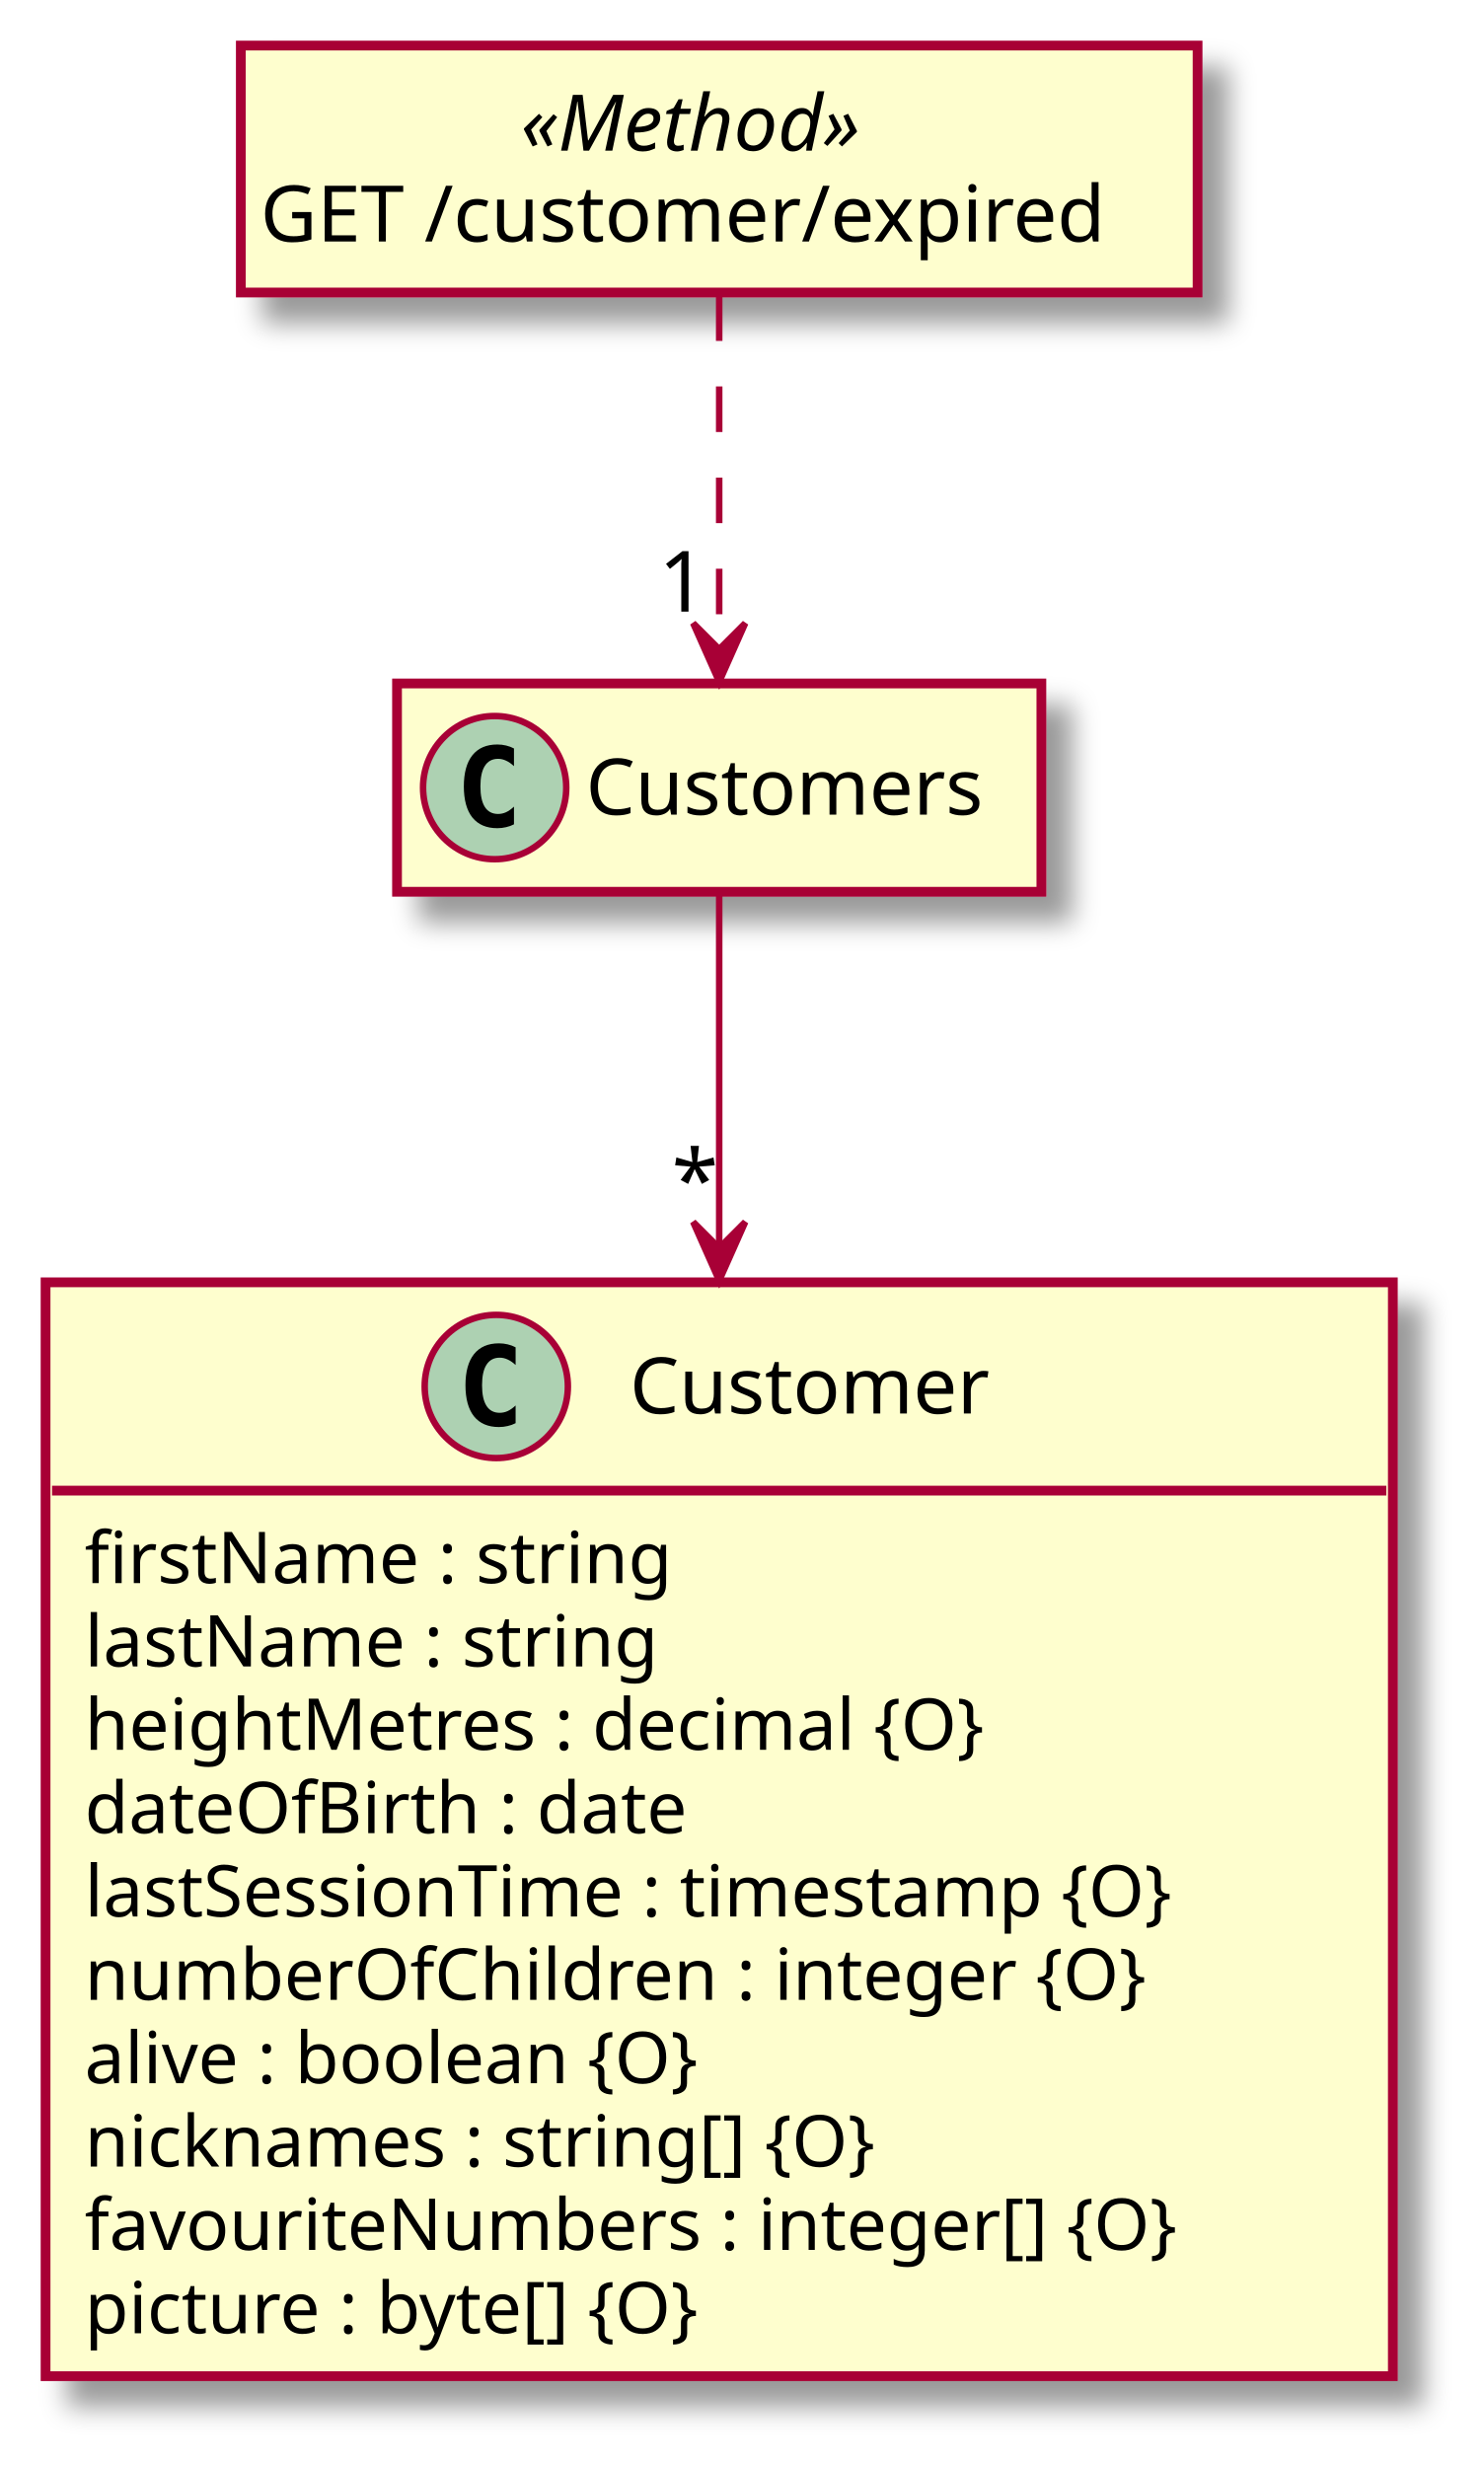
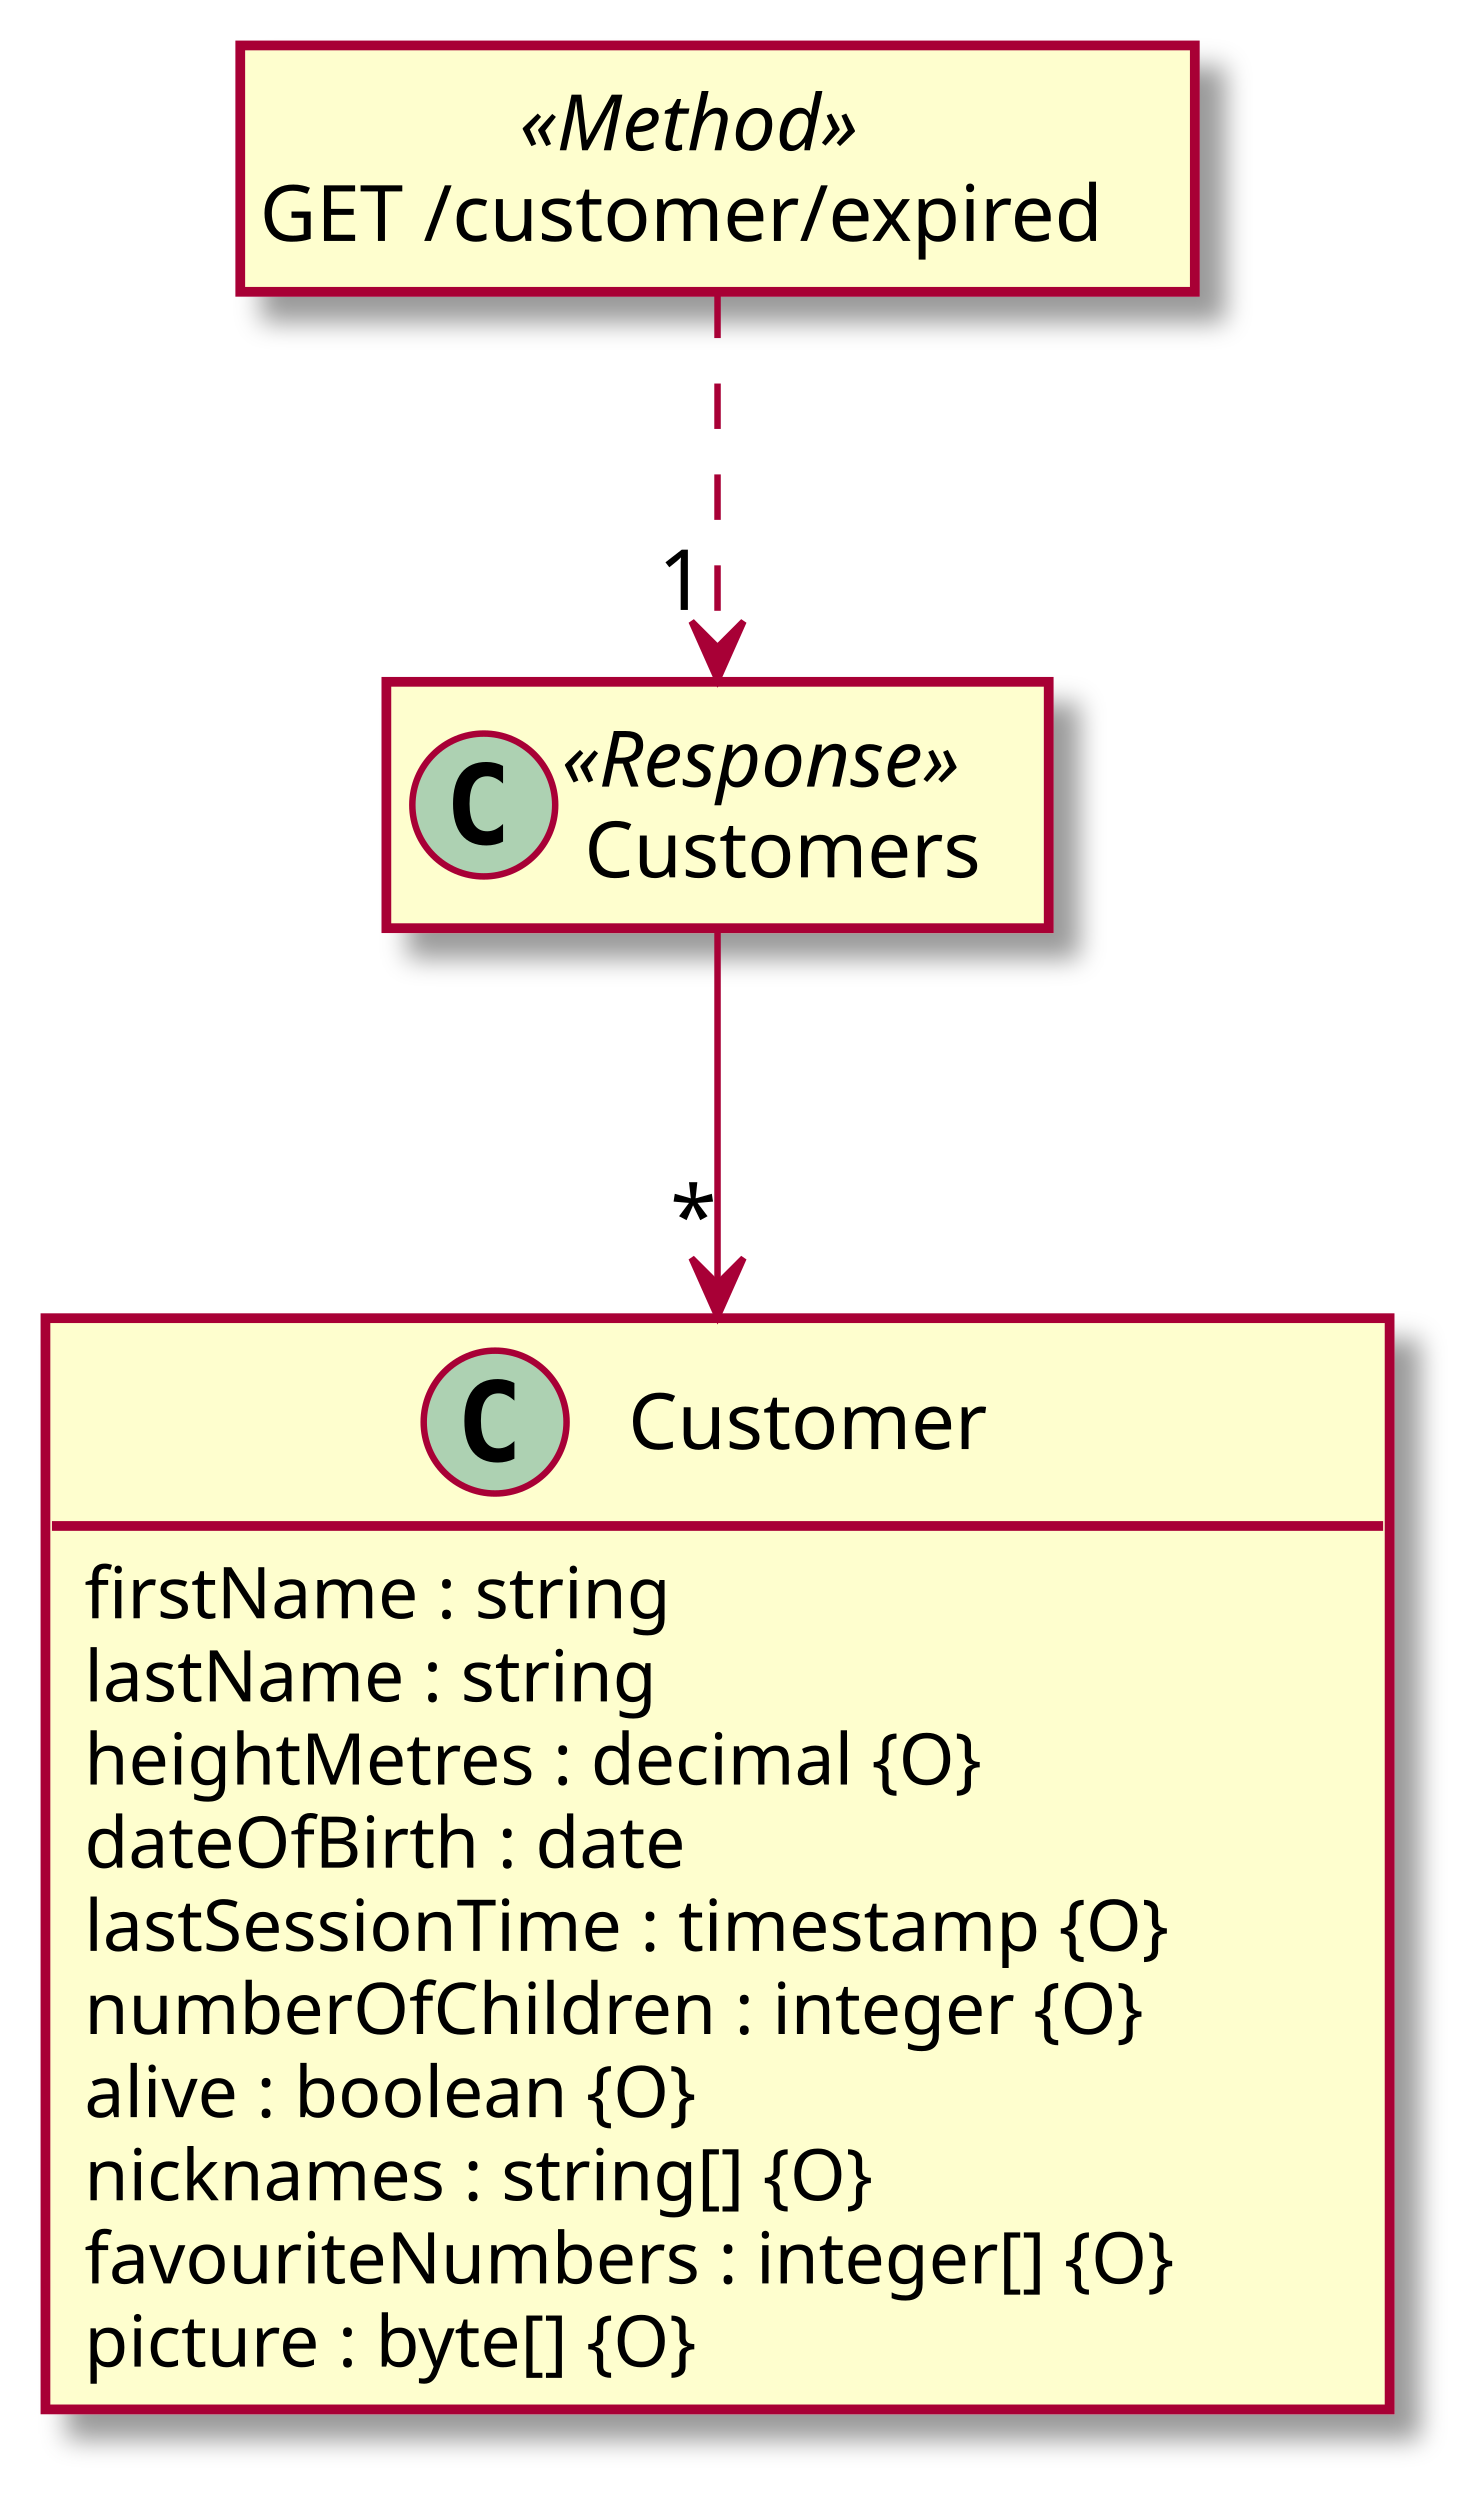
- <svg xmlns="http://www.w3.org/2000/svg" contentScriptType="application/ecmascript" contentStyleType="text/css" height="379px" preserveAspectRatio="none" style="width:228px;height:379px;" version="1.1" viewBox="0 0 228 379" width="228px" zoomAndPan="magnify">
+ <svg xmlns="http://www.w3.org/2000/svg" contentScriptType="application/ecmascript" contentStyleType="text/css" height="385px" preserveAspectRatio="none" style="width:228px;height:385px;" version="1.1" viewBox="0 0 228 385" width="228px" zoomAndPan="magnify">
  <defs>
-     <filter height="300%" id="f1riexa441uo4y" width="300%" x="-1" y="-1">
+     <filter height="300%" id="f12pl1rucai89r" width="300%" x="-1" y="-1">
      <feGaussianBlur result="blurOut" stdDeviation="2.0" />
      <feColorMatrix in="blurOut" result="blurOut2" type="matrix" values="0 0 0 0 0 0 0 0 0 0 0 0 0 0 0 0 0 0 .4 0" />
      <feOffset dx="4.0" dy="4.0" in="blurOut2" result="blurOut3" />
      <feBlend in="SourceGraphic" in2="blurOut3" mode="normal" />
    </filter>
  </defs>
  <g>
-     <rect codeLine="6" fill="#FEFECE" filter="url(#f1riexa441uo4y)" height="168.047" id="Customer" style="stroke:#A80036;stroke-width:1.5;" width="207" x="7" y="197" />
-     <ellipse cx="76.25" cy="213" fill="#ADD1B2" rx="11" ry="11" style="stroke:#A80036;stroke-width:1.0;" />
-     <path d="M79.219,218.641 Q78.641,218.938 78,219.078 Q77.359,219.234 76.656,219.234 Q74.156,219.234 72.828,217.594 Q71.516,215.938 71.516,212.812 Q71.516,209.688 72.828,208.031 Q74.156,206.375 76.656,206.375 Q77.359,206.375 78,206.531 Q78.656,206.688 79.219,206.984 L79.219,209.703 Q78.594,209.125 78,208.859 Q77.406,208.578 76.781,208.578 Q75.438,208.578 74.75,209.656 Q74.062,210.719 74.062,212.812 Q74.062,214.906 74.75,215.984 Q75.438,217.047 76.781,217.047 Q77.406,217.047 78,216.781 Q78.594,216.5 79.219,215.922 L79.219,218.641 Z " fill="#000000" />
-     <text fill="#000000" font-family="sans-serif" font-size="12" lengthAdjust="spacing" textLength="60" x="96.75" y="217.154">Customer</text>
-     <line style="stroke:#A80036;stroke-width:1.5;" x1="8" x2="213" y1="229" y2="229" />
-     <text fill="#000000" font-family="sans-serif" font-size="11" lengthAdjust="spacing" textLength="101" x="13" y="243.21">firstName : string</text>
-     <text fill="#000000" font-family="sans-serif" font-size="11" lengthAdjust="spacing" textLength="99" x="13" y="256.015">lastName : string</text>
-     <text fill="#000000" font-family="sans-serif" font-size="11" lengthAdjust="spacing" textLength="157" x="13" y="268.82">heightMetres : decimal {O}</text>
-     <text fill="#000000" font-family="sans-serif" font-size="11" lengthAdjust="spacing" textLength="102" x="13" y="281.625">dateOfBirth : date</text>
-     <text fill="#000000" font-family="sans-serif" font-size="11" lengthAdjust="spacing" textLength="195" x="13" y="294.429">lastSessionTime : timestamp {O}</text>
-     <text fill="#000000" font-family="sans-serif" font-size="11" lengthAdjust="spacing" textLength="183" x="13" y="307.234">numberOfChildren : integer {O}</text>
-     <text fill="#000000" font-family="sans-serif" font-size="11" lengthAdjust="spacing" textLength="110" x="13" y="320.039">alive : boolean {O}</text>
-     <text fill="#000000" font-family="sans-serif" font-size="11" lengthAdjust="spacing" textLength="141" x="13" y="332.843">nicknames : string[] {O}</text>
-     <text fill="#000000" font-family="sans-serif" font-size="11" lengthAdjust="spacing" textLength="189" x="13" y="345.648">favouriteNumbers : integer[] {O}</text>
-     <text fill="#000000" font-family="sans-serif" font-size="11" lengthAdjust="spacing" textLength="110" x="13" y="358.453">picture : byte[] {O}</text>
-     <rect codeLine="19" fill="#FEFECE" filter="url(#f1riexa441uo4y)" height="32" id="Customers" style="stroke:#A80036;stroke-width:1.5;" width="99" x="61" y="105" />
-     <ellipse cx="76" cy="121" fill="#ADD1B2" rx="11" ry="11" style="stroke:#A80036;stroke-width:1.0;" />
-     <path d="M78.969,126.641 Q78.391,126.938 77.75,127.078 Q77.109,127.234 76.406,127.234 Q73.906,127.234 72.578,125.594 Q71.266,123.938 71.266,120.812 Q71.266,117.688 72.578,116.031 Q73.906,114.375 76.406,114.375 Q77.109,114.375 77.75,114.531 Q78.406,114.688 78.969,114.984 L78.969,117.703 Q78.344,117.125 77.75,116.859 Q77.156,116.578 76.531,116.578 Q75.188,116.578 74.5,117.656 Q73.812,118.719 73.812,120.812 Q73.812,122.906 74.5,123.984 Q75.188,125.047 76.531,125.047 Q77.156,125.047 77.75,124.781 Q78.344,124.5 78.969,123.922 L78.969,126.641 Z " fill="#000000" />
-     <text fill="#000000" font-family="sans-serif" font-size="12" lengthAdjust="spacing" textLength="67" x="90" y="125.154">Customers</text>
-     <rect codeLine="22" fill="#FEFECE" filter="url(#f1riexa441uo4y)" height="37.938" id="GET /customer/expired" style="stroke:#A80036;stroke-width:1.5;" width="147" x="37" y="7" />
+     <rect codeLine="6" fill="#FEFECE" filter="url(#f12pl1rucai89r)" height="168.047" id="Customer" style="stroke:#A80036;stroke-width:1.5;" width="207" x="7" y="203" />
+     <ellipse cx="76.25" cy="219" fill="#ADD1B2" rx="11" ry="11" style="stroke:#A80036;stroke-width:1.0;" />
+     <path d="M79.219,224.641 Q78.641,224.938 78,225.078 Q77.359,225.234 76.656,225.234 Q74.156,225.234 72.828,223.594 Q71.516,221.938 71.516,218.812 Q71.516,215.688 72.828,214.031 Q74.156,212.375 76.656,212.375 Q77.359,212.375 78,212.531 Q78.656,212.688 79.219,212.984 L79.219,215.703 Q78.594,215.125 78,214.859 Q77.406,214.578 76.781,214.578 Q75.438,214.578 74.75,215.656 Q74.062,216.719 74.062,218.812 Q74.062,220.906 74.75,221.984 Q75.438,223.047 76.781,223.047 Q77.406,223.047 78,222.781 Q78.594,222.5 79.219,221.922 L79.219,224.641 Z " fill="#000000" />
+     <text fill="#000000" font-family="sans-serif" font-size="12" lengthAdjust="spacing" textLength="60" x="96.75" y="223.154">Customer</text>
+     <line style="stroke:#A80036;stroke-width:1.5;" x1="8" x2="213" y1="235" y2="235" />
+     <text fill="#000000" font-family="sans-serif" font-size="11" lengthAdjust="spacing" textLength="101" x="13" y="249.21">firstName : string</text>
+     <text fill="#000000" font-family="sans-serif" font-size="11" lengthAdjust="spacing" textLength="99" x="13" y="262.015">lastName : string</text>
+     <text fill="#000000" font-family="sans-serif" font-size="11" lengthAdjust="spacing" textLength="157" x="13" y="274.82">heightMetres : decimal {O}</text>
+     <text fill="#000000" font-family="sans-serif" font-size="11" lengthAdjust="spacing" textLength="102" x="13" y="287.625">dateOfBirth : date</text>
+     <text fill="#000000" font-family="sans-serif" font-size="11" lengthAdjust="spacing" textLength="195" x="13" y="300.429">lastSessionTime : timestamp {O}</text>
+     <text fill="#000000" font-family="sans-serif" font-size="11" lengthAdjust="spacing" textLength="183" x="13" y="313.234">numberOfChildren : integer {O}</text>
+     <text fill="#000000" font-family="sans-serif" font-size="11" lengthAdjust="spacing" textLength="110" x="13" y="326.039">alive : boolean {O}</text>
+     <text fill="#000000" font-family="sans-serif" font-size="11" lengthAdjust="spacing" textLength="141" x="13" y="338.843">nicknames : string[] {O}</text>
+     <text fill="#000000" font-family="sans-serif" font-size="11" lengthAdjust="spacing" textLength="189" x="13" y="351.648">favouriteNumbers : integer[] {O}</text>
+     <text fill="#000000" font-family="sans-serif" font-size="11" lengthAdjust="spacing" textLength="110" x="13" y="364.453">picture : byte[] {O}</text>
+     <rect codeLine="19" fill="#FEFECE" filter="url(#f12pl1rucai89r)" height="37.938" id="Customers" style="stroke:#A80036;stroke-width:1.5;" width="102" x="59.5" y="105" />
+     <ellipse cx="74.5" cy="123.969" fill="#ADD1B2" rx="11" ry="11" style="stroke:#A80036;stroke-width:1.0;" />
+     <path d="M77.469,129.609 Q76.891,129.906 76.25,130.047 Q75.609,130.203 74.906,130.203 Q72.406,130.203 71.078,128.562 Q69.766,126.906 69.766,123.781 Q69.766,120.656 71.078,119 Q72.406,117.344 74.906,117.344 Q75.609,117.344 76.25,117.5 Q76.906,117.656 77.469,117.953 L77.469,120.672 Q76.844,120.094 76.25,119.828 Q75.656,119.547 75.031,119.547 Q73.688,119.547 73,120.625 Q72.312,121.688 72.312,123.781 Q72.312,125.875 73,126.953 Q73.688,128.016 75.031,128.016 Q75.656,128.016 76.25,127.75 Q76.844,127.469 77.469,126.891 L77.469,129.609 Z " fill="#000000" />
+     <text fill="#000000" font-family="sans-serif" font-size="12" font-style="italic" lengthAdjust="spacing" textLength="74" x="86.5" y="121.139">«Response»</text>
+     <text fill="#000000" font-family="sans-serif" font-size="12" lengthAdjust="spacing" textLength="67" x="90" y="135.107">Customers</text>
+     <rect codeLine="22" fill="#FEFECE" filter="url(#f12pl1rucai89r)" height="37.938" id="GET /customer/expired" style="stroke:#A80036;stroke-width:1.5;" width="147" x="37" y="7" />
    <text fill="#000000" font-family="sans-serif" font-size="12" font-style="italic" lengthAdjust="spacing" textLength="61" x="80" y="23.139">«Method»</text>
    <text fill="#000000" font-family="sans-serif" font-size="12" lengthAdjust="spacing" textLength="141" x="40" y="37.107">GET /customer/expired</text>
-     <path codeLine="25" d="M110.5,137.15 C110.5,150.31 110.5,170.52 110.5,191.64 " fill="none" id="Customers-to-Customer" style="stroke:#A80036;stroke-width:1.0;" />
-     <polygon fill="#A80036" points="110.5,196.73,114.5,187.73,110.5,191.73,106.5,187.73,110.5,196.73" style="stroke:#A80036;stroke-width:1.0;" />
-     <text fill="#000000" font-family="sans-serif" font-size="13" lengthAdjust="spacing" textLength="7" x="103.199" y="185.914">*</text>
-     <path codeLine="27" d="M110.5,45.37 C110.5,60.97 110.5,83.34 110.5,99.51 " fill="none" id="GET /customer/expired-to-Customers" style="stroke:#A80036;stroke-width:1.0;stroke-dasharray:7.0,7.0;" />
-     <polygon fill="#A80036" points="110.5,104.74,114.5,95.74,110.5,99.74,106.5,95.74,110.5,104.74" style="stroke:#A80036;stroke-width:1.0;" />
-     <text fill="#000000" font-family="sans-serif" font-size="13" lengthAdjust="spacing" textLength="8" x="101.175" y="93.958">1</text>
+     <path codeLine="25" d="M110.5,143.16 C110.5,156.94 110.5,177 110.5,197.75 " fill="none" id="Customers-to-Customer" style="stroke:#A80036;stroke-width:1.0;" />
+     <polygon fill="#A80036" points="110.5,202.75,114.5,193.75,110.5,197.75,106.5,193.75,110.5,202.75" style="stroke:#A80036;stroke-width:1.0;" />
+     <text fill="#000000" font-family="sans-serif" font-size="13" lengthAdjust="spacing" textLength="7" x="103.199" y="191.936">*</text>
+     <path codeLine="27" d="M110.5,45.06 C110.5,60.51 110.5,82.86 110.5,99.67 " fill="none" id="GET /customer/expired-to-Customers" style="stroke:#A80036;stroke-width:1.0;stroke-dasharray:7.0,7.0;" />
+     <polygon fill="#A80036" points="110.5,104.7,114.5,95.7,110.5,99.7,106.5,95.7,110.5,104.7" style="stroke:#A80036;stroke-width:1.0;" />
+     <text fill="#000000" font-family="sans-serif" font-size="13" lengthAdjust="spacing" textLength="8" x="101.325" y="93.923">1</text>
  </g>
</svg>
